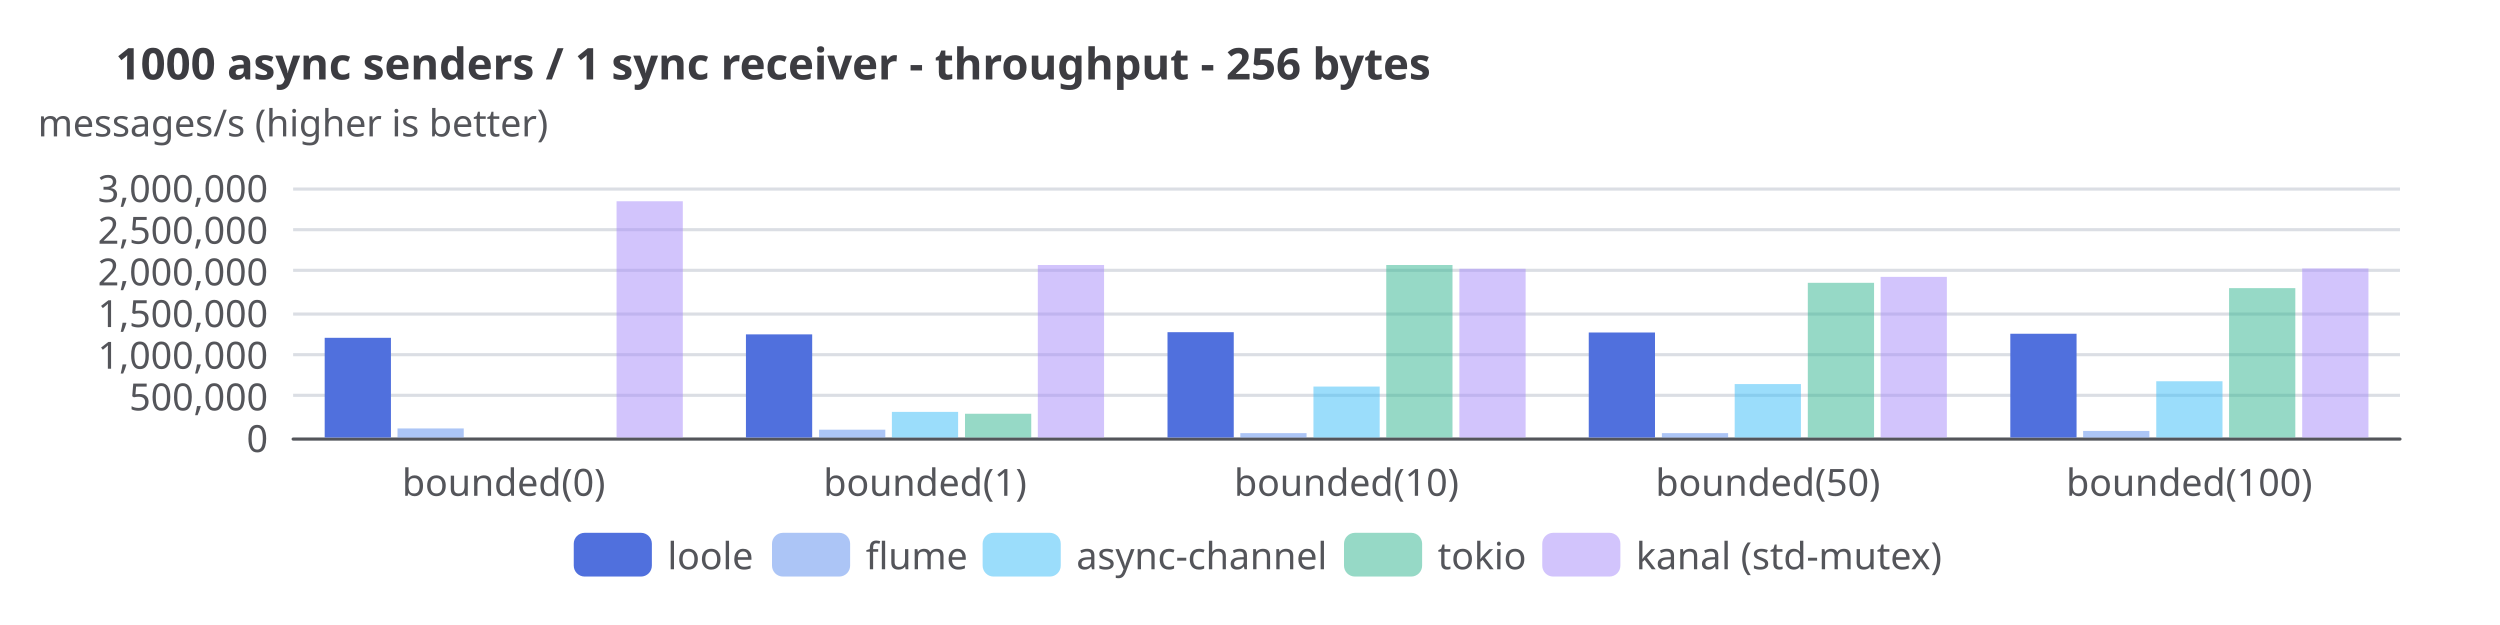
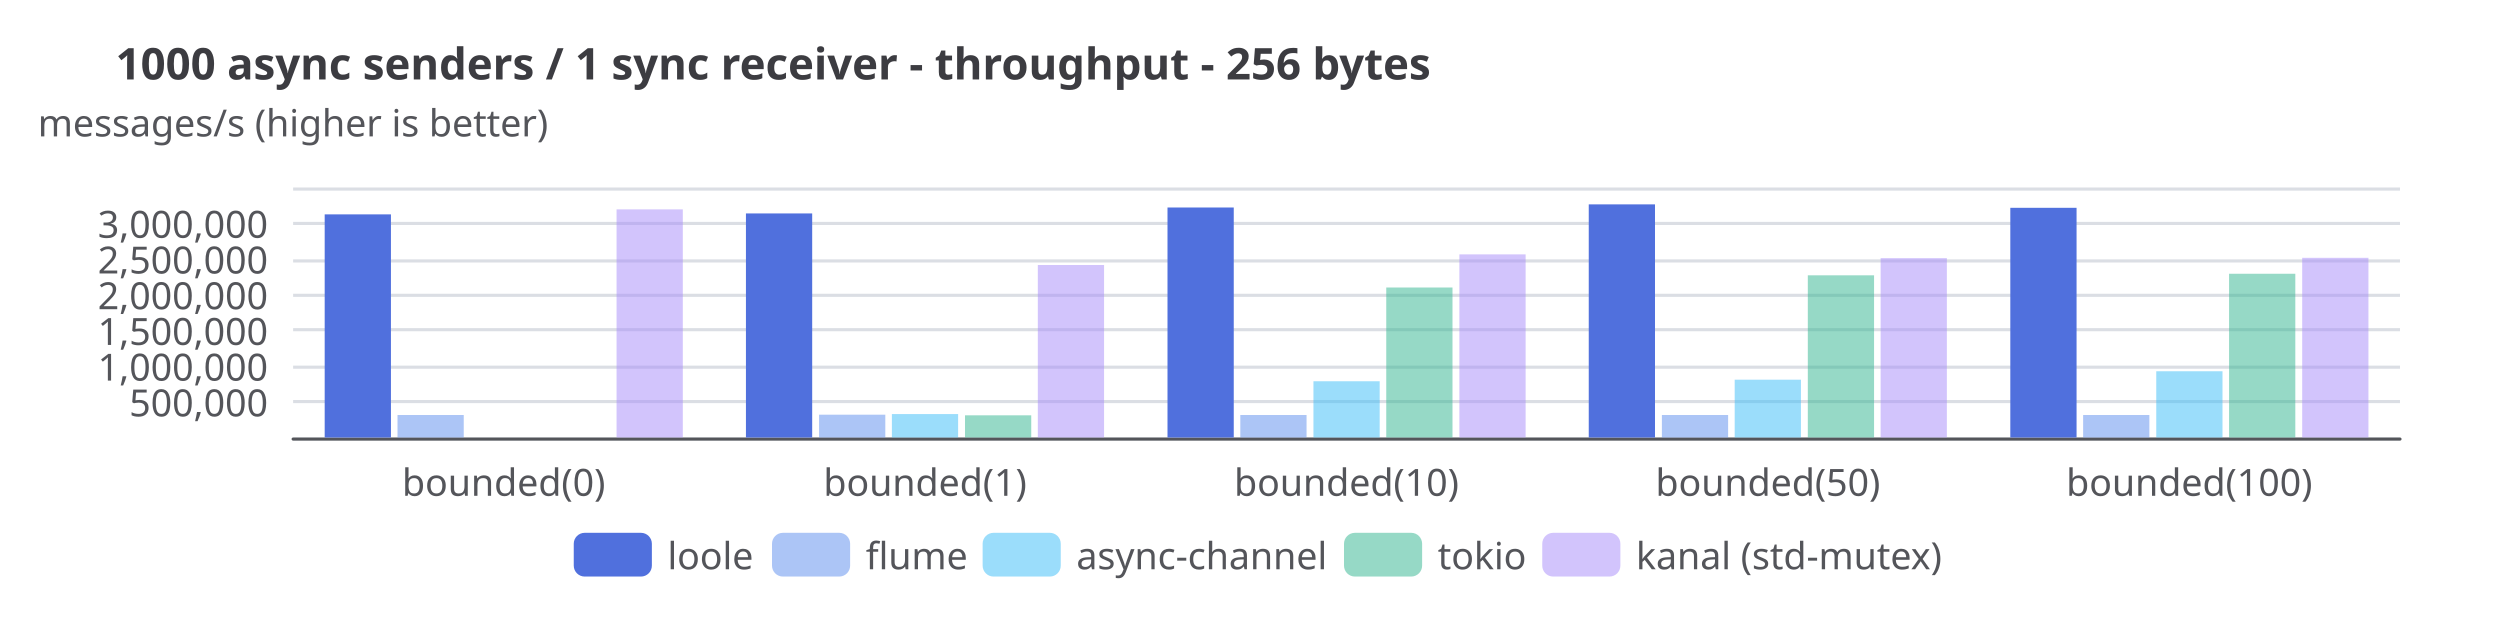
<svg xmlns="http://www.w3.org/2000/svg" width="800" height="200" version="1.1" baseProfile="full" viewBox="0 0 800 200">
  <rect width="800" height="200" x="0" y="0" fill="white" />
  <path d="M93.8 140.5L768 140.5" fill="none" pointer-events="visible" stroke="#dbdee4" class="zr2-cls-15" />
-   <path d="M93.8 126.5L768 126.5" fill="none" pointer-events="visible" stroke="#dbdee4" class="zr2-cls-15" />
-   <path d="M93.8 113.5L768 113.5" fill="none" pointer-events="visible" stroke="#dbdee4" class="zr2-cls-15" />
-   <path d="M93.8 100.5L768 100.5" fill="none" pointer-events="visible" stroke="#dbdee4" class="zr2-cls-15" />
-   <path d="M93.8 86.5L768 86.5" fill="none" pointer-events="visible" stroke="#dbdee4" class="zr2-cls-15" />
-   <path d="M93.8 73.5L768 73.5" fill="none" pointer-events="visible" stroke="#dbdee4" class="zr2-cls-15" />
+   <path d="M93.8 128.5L768 128.5" fill="none" pointer-events="visible" stroke="#dbdee4" class="zr2-cls-15" />
+   <path d="M93.8 117.5L768 117.5" fill="none" pointer-events="visible" stroke="#dbdee4" class="zr2-cls-15" />
+   <path d="M93.8 105.5L768 105.5" fill="none" pointer-events="visible" stroke="#dbdee4" class="zr2-cls-15" />
+   <path d="M93.8 94.5L768 94.5" fill="none" pointer-events="visible" stroke="#dbdee4" class="zr2-cls-15" />
+   <path d="M93.8 83.5L768 83.5" fill="none" pointer-events="visible" stroke="#dbdee4" class="zr2-cls-15" />
+   <path d="M93.8 71.5L768 71.5" fill="none" pointer-events="visible" stroke="#dbdee4" class="zr2-cls-15" />
  <path d="M93.8 60.5L768 60.5" fill="none" pointer-events="visible" stroke="#dbdee4" class="zr2-cls-15" />
  <text dominant-baseline="central" text-anchor="middle" style="font-size:12px;font-family:sans-serif;" xml:space="preserve" y="-6" transform="translate(93.76 45)" fill="#54555a">messages/s (higher is better)</text>
  <path d="M93.8 140.5L768 140.5" fill="none" pointer-events="visible" stroke="#54555a" stroke-linecap="round" class="zr2-cls-15" />
-   <text dominant-baseline="central" text-anchor="end" style="font-size:12px;font-family:sans-serif;" transform="translate(85.76 140)" fill="#54555a">0</text>
-   <text dominant-baseline="central" text-anchor="end" style="font-size:12px;font-family:sans-serif;" transform="translate(85.76 126.6667)" fill="#54555a">500,000</text>
-   <text dominant-baseline="central" text-anchor="end" style="font-size:12px;font-family:sans-serif;" transform="translate(85.76 113.3333)" fill="#54555a">1,000,000</text>
-   <text dominant-baseline="central" text-anchor="end" style="font-size:12px;font-family:sans-serif;" transform="translate(85.76 100)" fill="#54555a">1,500,000</text>
-   <text dominant-baseline="central" text-anchor="end" style="font-size:12px;font-family:sans-serif;" transform="translate(85.76 86.6667)" fill="#54555a">2,000,000</text>
-   <text dominant-baseline="central" text-anchor="end" style="font-size:12px;font-family:sans-serif;" transform="translate(85.76 73.3333)" fill="#54555a">2,500,000</text>
-   <text dominant-baseline="central" text-anchor="end" style="font-size:12px;font-family:sans-serif;" transform="translate(85.76 60)" fill="#54555a">3,000,000</text>
+   <text dominant-baseline="central" text-anchor="end" style="font-size:12px;font-family:sans-serif;" transform="translate(85.76 128.5714)" fill="#54555a">500,000</text>
+   <text dominant-baseline="central" text-anchor="end" style="font-size:12px;font-family:sans-serif;" transform="translate(85.76 117.1429)" fill="#54555a">1,000,000</text>
+   <text dominant-baseline="central" text-anchor="end" style="font-size:12px;font-family:sans-serif;" transform="translate(85.76 105.7143)" fill="#54555a">1,500,000</text>
+   <text dominant-baseline="central" text-anchor="end" style="font-size:12px;font-family:sans-serif;" transform="translate(85.76 94.2857)" fill="#54555a">2,000,000</text>
+   <text dominant-baseline="central" text-anchor="end" style="font-size:12px;font-family:sans-serif;" transform="translate(85.76 82.8571)" fill="#54555a">2,500,000</text>
+   <text dominant-baseline="central" text-anchor="end" style="font-size:12px;font-family:sans-serif;" transform="translate(85.76 71.4286)" fill="#54555a">3,000,000</text>
  <text dominant-baseline="central" text-anchor="middle" style="font-size:12px;font-family:sans-serif;" y="6" transform="translate(161.184 148)" fill="#54555a">bounded(0)</text>
  <text dominant-baseline="central" text-anchor="middle" style="font-size:12px;font-family:sans-serif;" y="6" transform="translate(296.032 148)" fill="#54555a">bounded(1)</text>
  <text dominant-baseline="central" text-anchor="middle" style="font-size:12px;font-family:sans-serif;" y="6" transform="translate(430.88 148)" fill="#54555a">bounded(10)</text>
  <text dominant-baseline="central" text-anchor="middle" style="font-size:12px;font-family:sans-serif;" y="6" transform="translate(565.728 148)" fill="#54555a">bounded(50)</text>
  <text dominant-baseline="central" text-anchor="middle" style="font-size:12px;font-family:sans-serif;" y="6" transform="translate(700.576 148)" fill="#54555a">bounded(100)</text>
-   <path d="M103.9 140l21.2 0l0 -31.9l-21.2 0Z" fill="#5070dd" ecmeta_series_index="0" ecmeta_data_index="0" ecmeta_ssr_type="chart" class="zr2-cls-16" />
-   <path d="M238.7 140l21.2 0l0 -33l-21.2 0Z" fill="#5070dd" ecmeta_series_index="0" ecmeta_data_index="1" ecmeta_ssr_type="chart" class="zr2-cls-16" />
-   <path d="M373.6 140l21.2 0l0 -33.7l-21.2 0Z" fill="#5070dd" ecmeta_series_index="0" ecmeta_data_index="2" ecmeta_ssr_type="chart" class="zr2-cls-16" />
-   <path d="M508.4 140l21.2 0l0 -33.6l-21.2 0Z" fill="#5070dd" ecmeta_series_index="0" ecmeta_data_index="3" ecmeta_ssr_type="chart" class="zr2-cls-16" />
-   <path d="M643.3 140l21.2 0l0 -33.2l-21.2 0Z" fill="#5070dd" ecmeta_series_index="0" ecmeta_data_index="4" ecmeta_ssr_type="chart" class="zr2-cls-16" />
-   <path d="M127.2 140l21.2 0l0 -2.9l-21.2 0Z" fill="rgb(91,141,239)" fill-opacity="0.5" ecmeta_series_index="1" ecmeta_data_index="0" ecmeta_ssr_type="chart" class="zr2-cls-17" />
-   <path d="M262.1 140l21.2 0l0 -2.5l-21.2 0Z" fill="rgb(91,141,239)" fill-opacity="0.5" ecmeta_series_index="1" ecmeta_data_index="1" ecmeta_ssr_type="chart" class="zr2-cls-17" />
-   <path d="M396.9 140l21.2 0l0 -1.4l-21.2 0Z" fill="rgb(91,141,239)" fill-opacity="0.5" ecmeta_series_index="1" ecmeta_data_index="2" ecmeta_ssr_type="chart" class="zr2-cls-17" />
-   <path d="M531.8 140l21.2 0l0 -1.4l-21.2 0Z" fill="rgb(91,141,239)" fill-opacity="0.5" ecmeta_series_index="1" ecmeta_data_index="3" ecmeta_ssr_type="chart" class="zr2-cls-17" />
-   <path d="M666.6 140l21.2 0l0 -2.1l-21.2 0Z" fill="rgb(91,141,239)" fill-opacity="0.5" ecmeta_series_index="1" ecmeta_data_index="4" ecmeta_ssr_type="chart" class="zr2-cls-17" />
-   <path d="M285.4 140l21.2 0l0 -8.2l-21.2 0Z" fill="rgb(56,189,248)" fill-opacity="0.5" ecmeta_series_index="2" ecmeta_data_index="1" ecmeta_ssr_type="chart" class="zr2-cls-18" />
-   <path d="M420.3 140l21.2 0l0 -16.3l-21.2 0Z" fill="rgb(56,189,248)" fill-opacity="0.5" ecmeta_series_index="2" ecmeta_data_index="2" ecmeta_ssr_type="chart" class="zr2-cls-18" />
-   <path d="M555.1 140l21.2 0l0 -17.1l-21.2 0Z" fill="rgb(56,189,248)" fill-opacity="0.5" ecmeta_series_index="2" ecmeta_data_index="3" ecmeta_ssr_type="chart" class="zr2-cls-18" />
-   <path d="M690 140l21.2 0l0 -18l-21.2 0Z" fill="rgb(56,189,248)" fill-opacity="0.5" ecmeta_series_index="2" ecmeta_data_index="4" ecmeta_ssr_type="chart" class="zr2-cls-18" />
-   <path d="M308.8 140l21.2 0l0 -7.6l-21.2 0Z" fill="rgb(47,181,142)" fill-opacity="0.5" ecmeta_series_index="3" ecmeta_data_index="1" ecmeta_ssr_type="chart" class="zr2-cls-19" />
-   <path d="M443.6 140l21.2 0l0 -55.2l-21.2 0Z" fill="rgb(47,181,142)" fill-opacity="0.5" ecmeta_series_index="3" ecmeta_data_index="2" ecmeta_ssr_type="chart" class="zr2-cls-19" />
-   <path d="M578.5 140l21.2 0l0 -49.5l-21.2 0Z" fill="rgb(47,181,142)" fill-opacity="0.5" ecmeta_series_index="3" ecmeta_data_index="3" ecmeta_ssr_type="chart" class="zr2-cls-19" />
-   <path d="M713.3 140l21.2 0l0 -47.8l-21.2 0Z" fill="rgb(47,181,142)" fill-opacity="0.5" ecmeta_series_index="3" ecmeta_data_index="4" ecmeta_ssr_type="chart" class="zr2-cls-19" />
-   <path d="M197.3 140l21.2 0l0 -75.6l-21.2 0Z" fill="rgb(167,139,250)" fill-opacity="0.5" ecmeta_series_index="4" ecmeta_data_index="0" ecmeta_ssr_type="chart" class="zr2-cls-20" />
+   <path d="M103.9 140l21.2 0l0 -71.4l-21.2 0Z" fill="#5070dd" ecmeta_series_index="0" ecmeta_data_index="0" ecmeta_ssr_type="chart" class="zr2-cls-16" />
+   <path d="M238.7 140l21.2 0l0 -71.7l-21.2 0Z" fill="#5070dd" ecmeta_series_index="0" ecmeta_data_index="1" ecmeta_ssr_type="chart" class="zr2-cls-16" />
+   <path d="M373.6 140l21.2 0l0 -73.6l-21.2 0Z" fill="#5070dd" ecmeta_series_index="0" ecmeta_data_index="2" ecmeta_ssr_type="chart" class="zr2-cls-16" />
+   <path d="M508.4 140l21.2 0l0 -74.6l-21.2 0Z" fill="#5070dd" ecmeta_series_index="0" ecmeta_data_index="3" ecmeta_ssr_type="chart" class="zr2-cls-16" />
+   <path d="M643.3 140l21.2 0l0 -73.5l-21.2 0Z" fill="#5070dd" ecmeta_series_index="0" ecmeta_data_index="4" ecmeta_ssr_type="chart" class="zr2-cls-16" />
+   <path d="M127.2 140l21.2 0l0 -7.2l-21.2 0Z" fill="rgb(91,141,239)" fill-opacity="0.5" ecmeta_series_index="1" ecmeta_data_index="0" ecmeta_ssr_type="chart" class="zr2-cls-17" />
+   <path d="M262.1 140l21.2 0l0 -7.3l-21.2 0Z" fill="rgb(91,141,239)" fill-opacity="0.5" ecmeta_series_index="1" ecmeta_data_index="1" ecmeta_ssr_type="chart" class="zr2-cls-17" />
+   <path d="M396.9 140l21.2 0l0 -7.2l-21.2 0Z" fill="rgb(91,141,239)" fill-opacity="0.5" ecmeta_series_index="1" ecmeta_data_index="2" ecmeta_ssr_type="chart" class="zr2-cls-17" />
+   <path d="M531.8 140l21.2 0l0 -7.2l-21.2 0Z" fill="rgb(91,141,239)" fill-opacity="0.5" ecmeta_series_index="1" ecmeta_data_index="3" ecmeta_ssr_type="chart" class="zr2-cls-17" />
+   <path d="M666.6 140l21.2 0l0 -7.2l-21.2 0Z" fill="rgb(91,141,239)" fill-opacity="0.5" ecmeta_series_index="1" ecmeta_data_index="4" ecmeta_ssr_type="chart" class="zr2-cls-17" />
+   <path d="M285.4 140l21.2 0l0 -7.5l-21.2 0Z" fill="rgb(56,189,248)" fill-opacity="0.5" ecmeta_series_index="2" ecmeta_data_index="1" ecmeta_ssr_type="chart" class="zr2-cls-18" />
+   <path d="M420.3 140l21.2 0l0 -18l-21.2 0Z" fill="rgb(56,189,248)" fill-opacity="0.5" ecmeta_series_index="2" ecmeta_data_index="2" ecmeta_ssr_type="chart" class="zr2-cls-18" />
+   <path d="M555.1 140l21.2 0l0 -18.5l-21.2 0Z" fill="rgb(56,189,248)" fill-opacity="0.5" ecmeta_series_index="2" ecmeta_data_index="3" ecmeta_ssr_type="chart" class="zr2-cls-18" />
+   <path d="M690 140l21.2 0l0 -21.2l-21.2 0Z" fill="rgb(56,189,248)" fill-opacity="0.5" ecmeta_series_index="2" ecmeta_data_index="4" ecmeta_ssr_type="chart" class="zr2-cls-18" />
+   <path d="M308.8 140l21.2 0l0 -7.1l-21.2 0Z" fill="rgb(47,181,142)" fill-opacity="0.5" ecmeta_series_index="3" ecmeta_data_index="1" ecmeta_ssr_type="chart" class="zr2-cls-19" />
+   <path d="M443.6 140l21.2 0l0 -48l-21.2 0Z" fill="rgb(47,181,142)" fill-opacity="0.5" ecmeta_series_index="3" ecmeta_data_index="2" ecmeta_ssr_type="chart" class="zr2-cls-19" />
+   <path d="M578.5 140l21.2 0l0 -51.9l-21.2 0Z" fill="rgb(47,181,142)" fill-opacity="0.5" ecmeta_series_index="3" ecmeta_data_index="3" ecmeta_ssr_type="chart" class="zr2-cls-19" />
+   <path d="M713.3 140l21.2 0l0 -52.4l-21.2 0Z" fill="rgb(47,181,142)" fill-opacity="0.5" ecmeta_series_index="3" ecmeta_data_index="4" ecmeta_ssr_type="chart" class="zr2-cls-19" />
+   <path d="M197.3 140l21.2 0l0 -73l-21.2 0Z" fill="rgb(167,139,250)" fill-opacity="0.5" ecmeta_series_index="4" ecmeta_data_index="0" ecmeta_ssr_type="chart" class="zr2-cls-20" />
  <path d="M332.1 140l21.2 0l0 -55.2l-21.2 0Z" fill="rgb(167,139,250)" fill-opacity="0.5" ecmeta_series_index="4" ecmeta_data_index="1" ecmeta_ssr_type="chart" class="zr2-cls-20" />
-   <path d="M467 140l21.2 0l0 -54l-21.2 0Z" fill="rgb(167,139,250)" fill-opacity="0.5" ecmeta_series_index="4" ecmeta_data_index="2" ecmeta_ssr_type="chart" class="zr2-cls-20" />
-   <path d="M601.8 140l21.2 0l0 -51.4l-21.2 0Z" fill="rgb(167,139,250)" fill-opacity="0.5" ecmeta_series_index="4" ecmeta_data_index="3" ecmeta_ssr_type="chart" class="zr2-cls-20" />
-   <path d="M736.7 140l21.2 0l0 -54.1l-21.2 0Z" fill="rgb(167,139,250)" fill-opacity="0.5" ecmeta_series_index="4" ecmeta_data_index="4" ecmeta_ssr_type="chart" class="zr2-cls-20" />
+   <path d="M467 140l21.2 0l0 -58.6l-21.2 0Z" fill="rgb(167,139,250)" fill-opacity="0.5" ecmeta_series_index="4" ecmeta_data_index="2" ecmeta_ssr_type="chart" class="zr2-cls-20" />
+   <path d="M601.8 140l21.2 0l0 -57.4l-21.2 0Z" fill="rgb(167,139,250)" fill-opacity="0.5" ecmeta_series_index="4" ecmeta_data_index="3" ecmeta_ssr_type="chart" class="zr2-cls-20" />
+   <path d="M736.7 140l21.2 0l0 -57.5l-21.2 0Z" fill="rgb(167,139,250)" fill-opacity="0.5" ecmeta_series_index="4" ecmeta_data_index="4" ecmeta_ssr_type="chart" class="zr2-cls-20" />
  <path d="M-5 -5.5l442.8 0l0 25l-442.8 0Z" transform="translate(183.6 170.5)" fill="rgb(0,0,0)" fill-opacity="0" stroke="#b7b9be" stroke-width="0" class="zr2-cls-15" />
  <path d="M3.5 0L21.5 0A3.5 3.5 0 0 1 25 3.5L25 10.5A3.5 3.5 0 0 1 21.5 14L3.5 14A3.5 3.5 0 0 1 0 10.5L0 3.5A3.5 3.5 0 0 1 3.5 0Z" transform="translate(183.6 170.5)" fill="#5070dd" ecmeta_series_index="0" ecmeta_data_index="0" ecmeta_ssr_type="legend" ecmeta_silent="true" class="zr2-cls-15" />
  <text dominant-baseline="central" text-anchor="start" style="font-size:12px;font-family:sans-serif;" x="30" y="7" transform="translate(183.6 170.5)" fill="#54555a">loole</text>
  <path d="M0 0l55.4 0l0 14l-55.4 0Z" transform="translate(183.6 170.5)" fill="none" pointer-events="visible" ecmeta_series_index="0" ecmeta_data_index="0" ecmeta_ssr_type="legend" class="zr2-cls-21" />
  <path d="M3.5 0L21.5 0A3.5 3.5 0 0 1 25 3.5L25 10.5A3.5 3.5 0 0 1 21.5 14L3.5 14A3.5 3.5 0 0 1 0 10.5L0 3.5A3.5 3.5 0 0 1 3.5 0Z" transform="translate(247.04 170.5)" fill="rgb(91,141,239)" fill-opacity="0.5" ecmeta_series_index="1" ecmeta_data_index="1" ecmeta_ssr_type="legend" ecmeta_silent="true" class="zr2-cls-15" />
  <text dominant-baseline="central" text-anchor="start" style="font-size:12px;font-family:sans-serif;" x="30" y="7" transform="translate(247.04 170.5)" fill="#54555a">flume</text>
  <path d="M0 0l59.4 0l0 14l-59.4 0Z" transform="translate(247.04 170.5)" fill="none" pointer-events="visible" ecmeta_series_index="1" ecmeta_data_index="1" ecmeta_ssr_type="legend" class="zr2-cls-21" />
  <path d="M3.5 0L21.5 0A3.5 3.5 0 0 1 25 3.5L25 10.5A3.5 3.5 0 0 1 21.5 14L3.5 14A3.5 3.5 0 0 1 0 10.5L0 3.5A3.5 3.5 0 0 1 3.5 0Z" transform="translate(314.44 170.5)" fill="rgb(56,189,248)" fill-opacity="0.5" ecmeta_series_index="2" ecmeta_data_index="2" ecmeta_ssr_type="legend" ecmeta_silent="true" class="zr2-cls-15" />
  <text dominant-baseline="central" text-anchor="start" style="font-size:12px;font-family:sans-serif;" x="30" y="7" transform="translate(314.44 170.5)" fill="#54555a">async-channel</text>
  <path d="M0 0l107.6 0l0 14l-107.6 0Z" transform="translate(314.44 170.5)" fill="none" pointer-events="visible" ecmeta_series_index="2" ecmeta_data_index="2" ecmeta_ssr_type="legend" class="zr2-cls-21" />
  <path d="M3.5 0L21.5 0A3.5 3.5 0 0 1 25 3.5L25 10.5A3.5 3.5 0 0 1 21.5 14L3.5 14A3.5 3.5 0 0 1 0 10.5L0 3.5A3.5 3.5 0 0 1 3.5 0Z" transform="translate(430.08 170.5)" fill="rgb(47,181,142)" fill-opacity="0.5" ecmeta_series_index="3" ecmeta_data_index="3" ecmeta_ssr_type="legend" ecmeta_silent="true" class="zr2-cls-15" />
  <text dominant-baseline="central" text-anchor="start" style="font-size:12px;font-family:sans-serif;" x="30" y="7" transform="translate(430.08 170.5)" fill="#54555a">tokio</text>
  <path d="M0 0l55.4 0l0 14l-55.4 0Z" transform="translate(430.08 170.5)" fill="none" pointer-events="visible" ecmeta_series_index="3" ecmeta_data_index="3" ecmeta_ssr_type="legend" class="zr2-cls-21" />
  <path d="M3.5 0L21.5 0A3.5 3.5 0 0 1 25 3.5L25 10.5A3.5 3.5 0 0 1 21.5 14L3.5 14A3.5 3.5 0 0 1 0 10.5L0 3.5A3.5 3.5 0 0 1 3.5 0Z" transform="translate(493.52 170.5)" fill="rgb(167,139,250)" fill-opacity="0.5" ecmeta_series_index="4" ecmeta_data_index="4" ecmeta_ssr_type="legend" ecmeta_silent="true" class="zr2-cls-15" />
  <text dominant-baseline="central" text-anchor="start" style="font-size:12px;font-family:sans-serif;" xml:space="preserve" x="30" y="7" transform="translate(493.52 170.5)" fill="#54555a">kanal (std-mutex)</text>
  <path d="M0 0l122.9 0l0 14l-122.9 0Z" transform="translate(493.52 170.5)" fill="none" pointer-events="visible" ecmeta_series_index="4" ecmeta_data_index="4" ecmeta_ssr_type="legend" class="zr2-cls-21" />
  <path d="M-5 -5l395.3 0l0 24l-395.3 0Z" transform="translate(37 13)" fill="rgb(0,0,0)" fill-opacity="0" stroke="#3c3c41" stroke-width="0" class="zr2-cls-15" />
  <text dominant-baseline="central" text-anchor="start" style="font-size:14px;font-family:sans-serif;font-weight:bold;" xml:space="preserve" y="7" transform="translate(37 13)" fill="#3c3c41">1000 async senders / 1 sync receiver - throughput - 256 bytes</text>
  <style>
.zr2-cls-15:hover {
pointer-events:none;
}
.zr2-cls-16:hover {
cursor:pointer;
fill:rgba(88,123,243,1);
}
.zr2-cls-17:hover {
cursor:pointer;
fill:rgba(100,155,255,0.5);
}
.zr2-cls-18:hover {
cursor:pointer;
fill:rgba(61,207,255,0.5);
}
.zr2-cls-19:hover {
cursor:pointer;
fill:rgba(51,199,156,0.5);
}
.zr2-cls-20:hover {
cursor:pointer;
fill:rgba(183,152,255,0.5);
}
.zr2-cls-21:hover {
cursor:pointer;
fill:rgba(0,0,0,0);
}



</style>
</svg>
